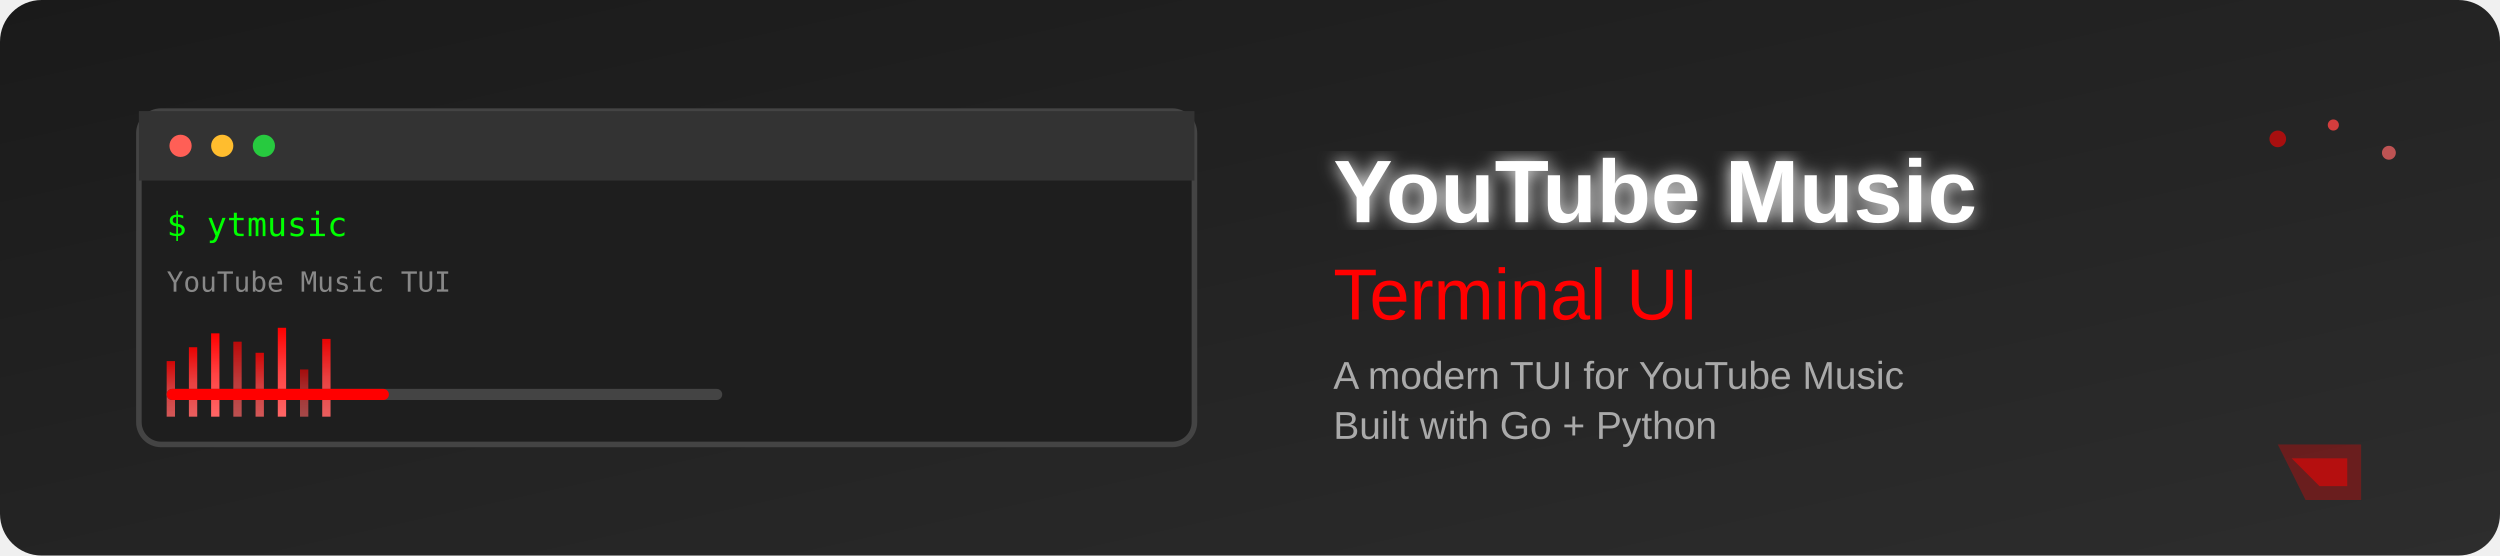
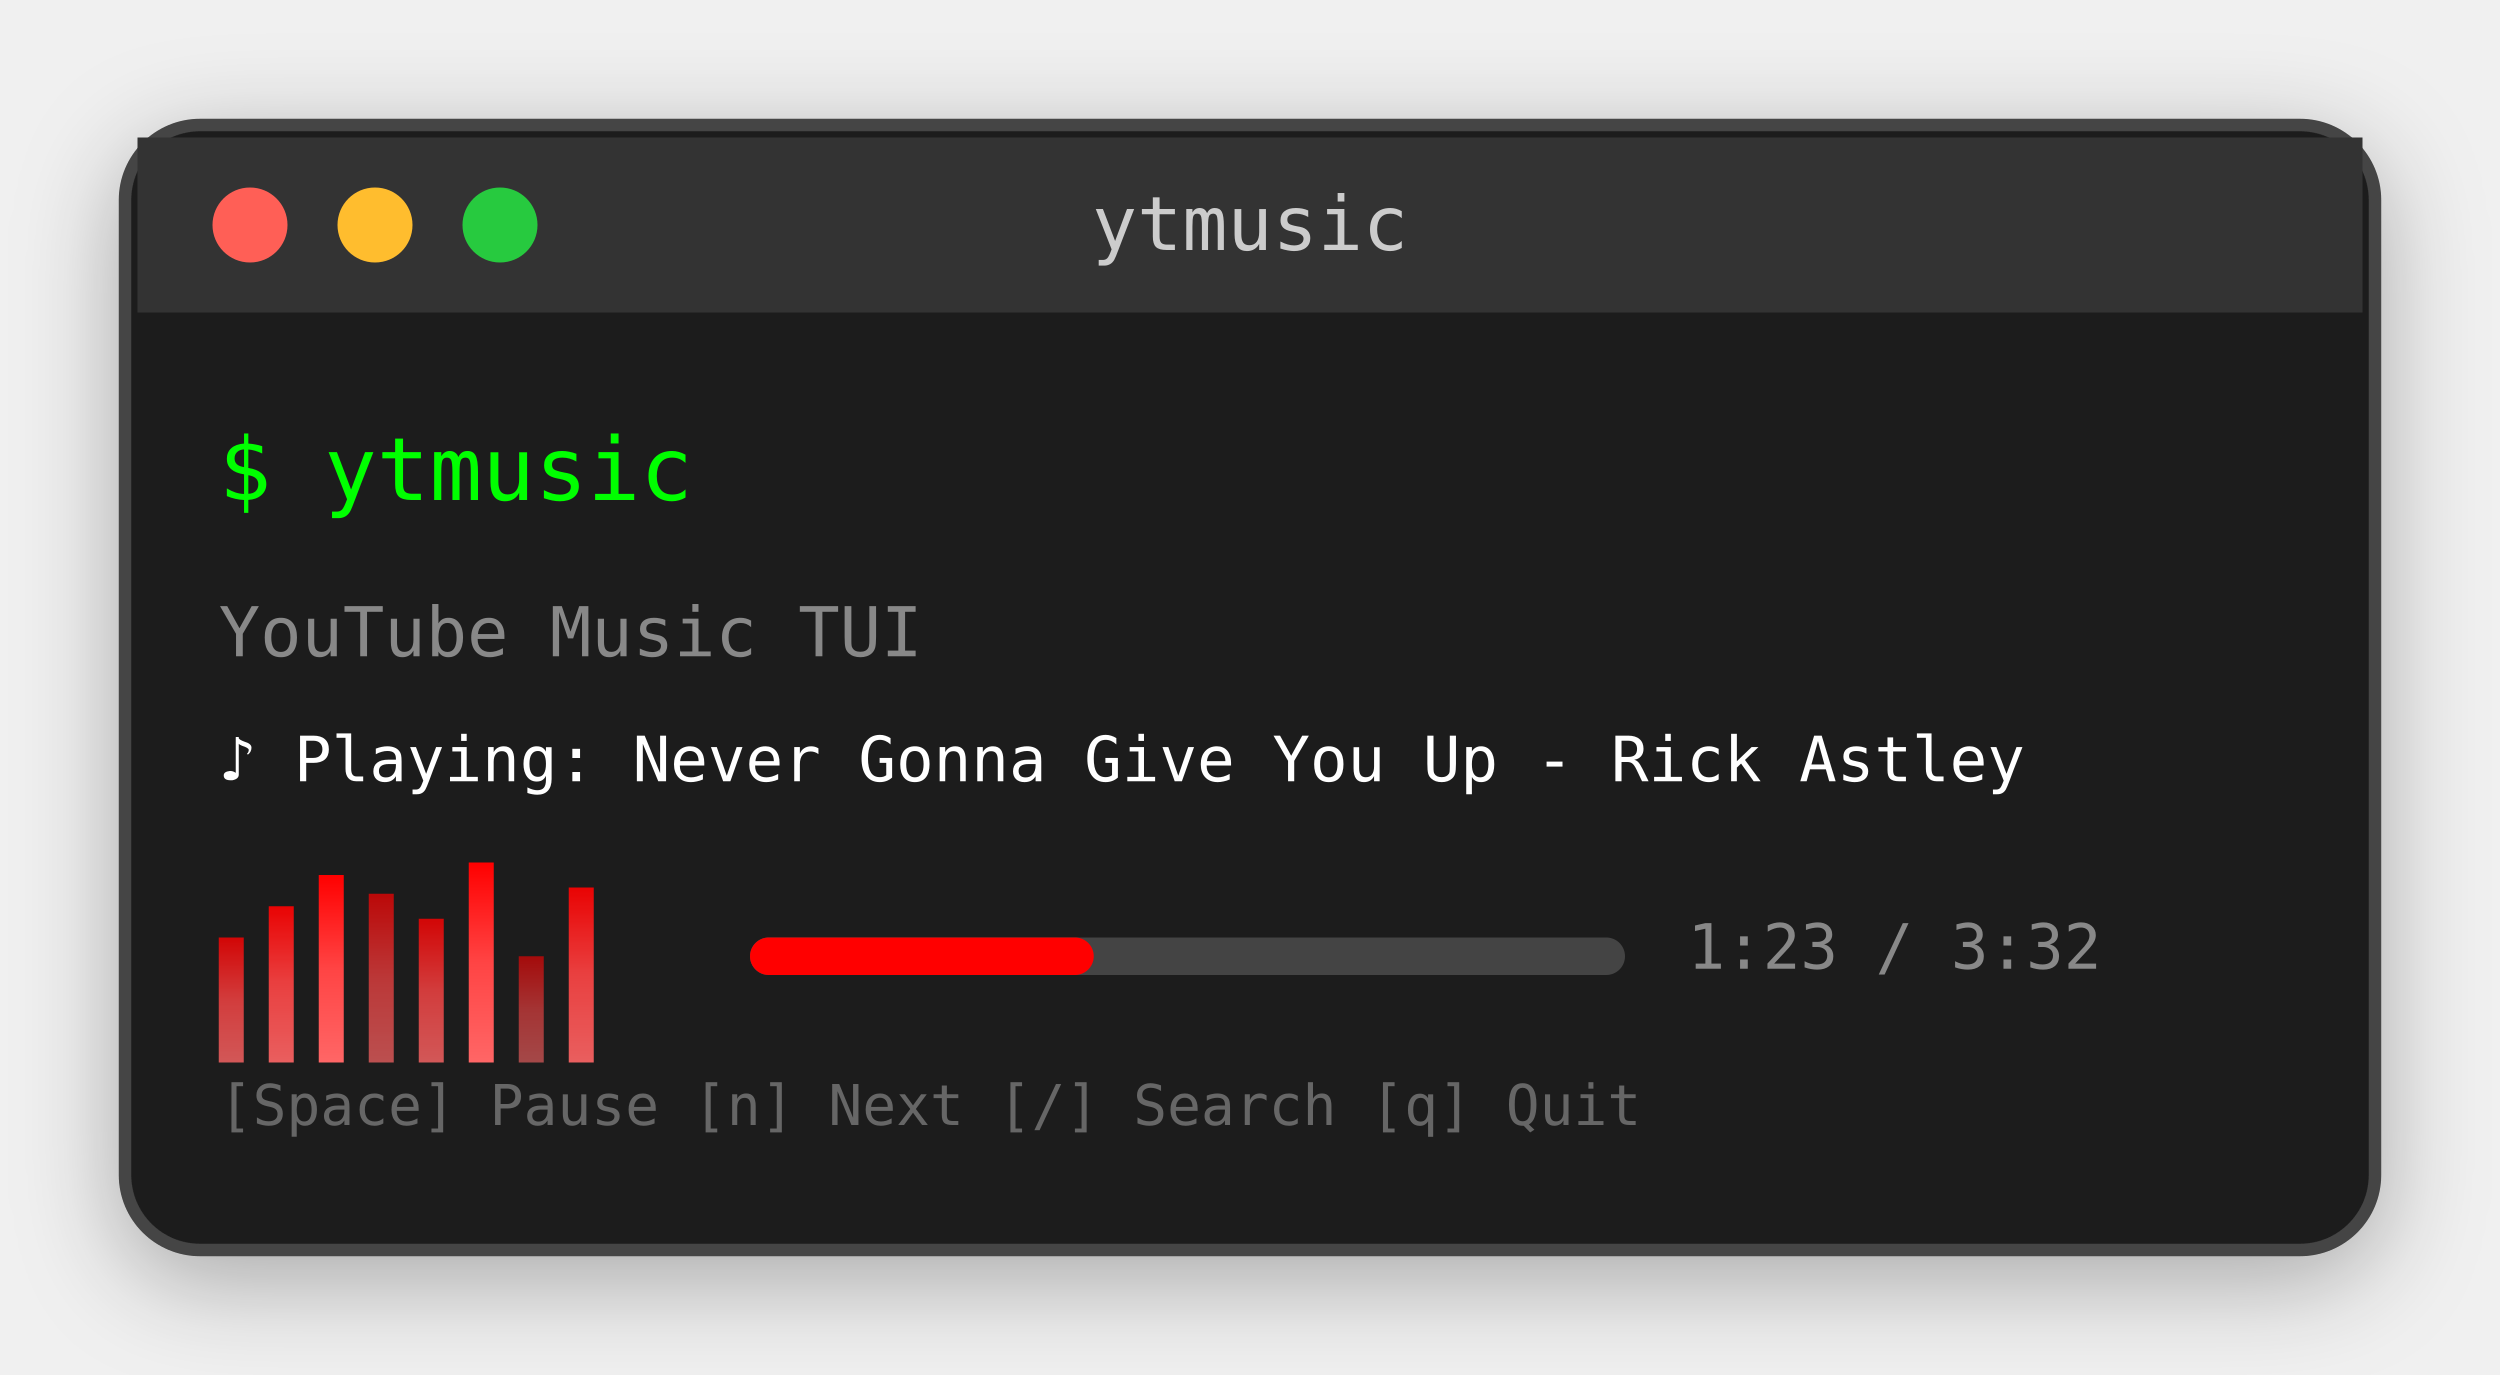
- <svg xmlns="http://www.w3.org/2000/svg" viewBox="0 0 900 200">
+ <svg xmlns="http://www.w3.org/2000/svg" viewBox="0 0 400 220">
  <defs>
-     <linearGradient id="bgGradient" x1="0%" y1="0%" x2="100%" y2="100%">
-       <stop offset="0%" style="stop-color:#1a1a1a;stop-opacity:1" />
-       <stop offset="100%" style="stop-color:#2d2d2d;stop-opacity:1" />
-     </linearGradient>
    <linearGradient id="barGradient" x1="0%" y1="0%" x2="0%" y2="100%">
      <stop offset="0%" style="stop-color:#ff0000;stop-opacity:1" />
      <stop offset="50%" style="stop-color:#ff4444;stop-opacity:1" />
      <stop offset="100%" style="stop-color:#ff6666;stop-opacity:1" />
    </linearGradient>
-     <filter id="glow">
-       <feGaussianBlur stdDeviation="3" result="coloredBlur" />
-       <feMerge>
-         <feMergeNode in="coloredBlur" />
-         <feMergeNode in="SourceGraphic" />
-       </feMerge>
+     <filter id="shadow" x="-50%" y="-50%" width="200%" height="200%">
+       <feDropShadow dx="0" dy="4" stdDeviation="8" flood-opacity="0.3" />
    </filter>
  </defs>
-   <rect width="900" height="200" fill="url(#bgGradient)" rx="15" />
-   <rect x="50" y="40" width="380" height="120" fill="#1e1e1e" stroke="#444" stroke-width="2" rx="8" />
-   <rect x="50" y="40" width="380" height="25" fill="#333" rx="8 8 0 0" />
-   <circle cx="65" cy="52.5" r="4" fill="#ff5f56" />
-   <circle cx="80" cy="52.5" r="4" fill="#ffbd2e" />
-   <circle cx="95" cy="52.5" r="4" fill="#27ca3f" />
-   <text x="60" y="85" font-family="monospace" font-size="12" fill="#00ff00">$ ytmusic</text>
-   <text x="60" y="105" font-family="monospace" font-size="10" fill="#888">YouTube Music TUI</text>
-   <g transform="translate(60, 115)">
-     <rect x="0" y="15" width="3" height="20" fill="url(#barGradient)" opacity="0.8" />
-     <rect x="8" y="10" width="3" height="25" fill="url(#barGradient)" opacity="0.9" />
-     <rect x="16" y="5" width="3" height="30" fill="url(#barGradient)" />
-     <rect x="24" y="8" width="3" height="27" fill="url(#barGradient)" opacity="0.7" />
-     <rect x="32" y="12" width="3" height="23" fill="url(#barGradient)" opacity="0.8" />
-     <rect x="40" y="3" width="3" height="32" fill="url(#barGradient)" />
-     <rect x="48" y="18" width="3" height="17" fill="url(#barGradient)" opacity="0.6" />
-     <rect x="56" y="7" width="3" height="28" fill="url(#barGradient)" opacity="0.9" />
+   <rect x="20" y="20" width="360" height="180" fill="#1e1e1e" stroke="#444" stroke-width="2" rx="12" filter="url(#shadow)" />
+   <rect x="22" y="22" width="356" height="28" fill="#333" rx="8 8 0 0" />
+   <circle cx="40" cy="36" r="6" fill="#ff5f56" />
+   <circle cx="60" cy="36" r="6" fill="#ffbd2e" />
+   <circle cx="80" cy="36" r="6" fill="#27ca3f" />
+   <text x="200" y="40" font-family="monospace" font-size="12" fill="#ccc" text-anchor="middle">ytmusic</text>
+   <text x="35" y="80" font-family="monospace" font-size="14" fill="#00ff00">$ ytmusic</text>
+   <text x="35" y="105" font-family="monospace" font-size="11" fill="#888">YouTube Music TUI</text>
+   <text x="35" y="125" font-family="monospace" font-size="10" fill="#fff">♪ Playing: Never Gonna Give You Up - Rick Astley</text>
+   <g transform="translate(35, 135)">
+     <rect x="0" y="15" width="4" height="20" fill="url(#barGradient)" opacity="0.8">
+       <animate attributeName="height" values="15;25;20;30;15" dur="1.5s" repeatCount="indefinite" />
+       <animate attributeName="y" values="20;10;15;5;20" dur="1.5s" repeatCount="indefinite" />
+     </rect>
+     <rect x="8" y="10" width="4" height="25" fill="url(#barGradient)" opacity="0.9">
+       <animate attributeName="height" values="20;15;30;20;25" dur="1.8s" repeatCount="indefinite" />
+       <animate attributeName="y" values="15;20;5;15;10" dur="1.8s" repeatCount="indefinite" />
+     </rect>
+     <rect x="16" y="5" width="4" height="30" fill="url(#barGradient)">
+       <animate attributeName="height" values="25;35;20;30;30" dur="1.2s" repeatCount="indefinite" />
+       <animate attributeName="y" values="10;0;15;5;5" dur="1.2s" repeatCount="indefinite" />
+     </rect>
+     <rect x="24" y="8" width="4" height="27" fill="url(#barGradient)" opacity="0.7">
+       <animate attributeName="height" values="22;18;32;25;27" dur="2s" repeatCount="indefinite" />
+       <animate attributeName="y" values="13;17;3;10;8" dur="2s" repeatCount="indefinite" />
+     </rect>
+     <rect x="32" y="12" width="4" height="23" fill="url(#barGradient)" opacity="0.8">
+       <animate attributeName="height" values="18;28;15;25;23" dur="1.6s" repeatCount="indefinite" />
+       <animate attributeName="y" values="17;7;20;10;12" dur="1.6s" repeatCount="indefinite" />
+     </rect>
+     <rect x="40" y="3" width="4" height="32" fill="url(#barGradient)">
+       <animate attributeName="height" values="28;22;35;30;32" dur="1.4s" repeatCount="indefinite" />
+       <animate attributeName="y" values="7;13;0;5;3" dur="1.4s" repeatCount="indefinite" />
+     </rect>
+     <rect x="48" y="18" width="4" height="17" fill="url(#barGradient)" opacity="0.6">
+       <animate attributeName="height" values="12;22;10;20;17" dur="1.9s" repeatCount="indefinite" />
+       <animate attributeName="y" values="23;13;25;15;18" dur="1.9s" repeatCount="indefinite" />
+     </rect>
+     <rect x="56" y="7" width="4" height="28" fill="url(#barGradient)" opacity="0.9">
+       <animate attributeName="height" values="23;33;18;30;28" dur="1.3s" repeatCount="indefinite" />
+       <animate attributeName="y" values="12;2;17;5;7" dur="1.3s" repeatCount="indefinite" />
+     </rect>
  </g>
-   <rect x="60" y="140" width="200" height="4" fill="#444" rx="2" />
-   <rect x="60" y="140" width="80" height="4" fill="#ff0000" rx="2" />
-   <text x="480" y="80" font-family="Arial, sans-serif" font-size="32" font-weight="bold" fill="#ffffff" filter="url(#glow)">
-     YouTube Music
-   </text>
-   <text x="480" y="115" font-family="Arial, sans-serif" font-size="26" font-weight="300" fill="#ff0000">
-     Terminal UI
-   </text>
-   <text x="480" y="140" font-family="Arial, sans-serif" font-size="14" fill="#aaa">
-     A modern TUI for YouTube Music
-   </text>
-   <text x="480" y="158" font-family="Arial, sans-serif" font-size="14" fill="#aaa">
-     Built with Go + Python
-   </text>
-   <circle cx="820" cy="50" r="3" fill="#ff0000" opacity="0.6">
-     <animate attributeName="opacity" values="0.3;1;0.3" dur="2s" repeatCount="indefinite" />
-   </circle>
-   <circle cx="840" cy="45" r="2" fill="#ff4444" opacity="0.8">
-     <animate attributeName="opacity" values="0.5;1;0.5" dur="3s" repeatCount="indefinite" />
-   </circle>
-   <circle cx="860" cy="55" r="2.5" fill="#ff6666" opacity="0.7">
-     <animate attributeName="opacity" values="0.4;1;0.4" dur="2.5s" repeatCount="indefinite" />
-   </circle>
-   <path d="M 820 160 L 850 160 L 850 180 L 830 180 Z" fill="#ff0000" opacity="0.3" />
-   <path d="M 825 165 L 845 165 L 845 175 L 835 175 Z" fill="#ff0000" opacity="0.5" />
+   <rect x="120" y="150" width="140" height="6" fill="#444" rx="3" />
+   <rect x="120" y="150" width="55" height="6" fill="#ff0000" rx="3">
+     <animate attributeName="width" values="50;70;60;75;55;60;55" dur="12s" repeatCount="indefinite" />
+   </rect>
+   <text x="270" y="155" font-family="monospace" font-size="10" fill="#888">1:23 / 3:32</text>
+   <text x="35" y="180" font-family="monospace" font-size="9" fill="#666">[Space] Pause  [n] Next  [/] Search  [q] Quit</text>
</svg>
